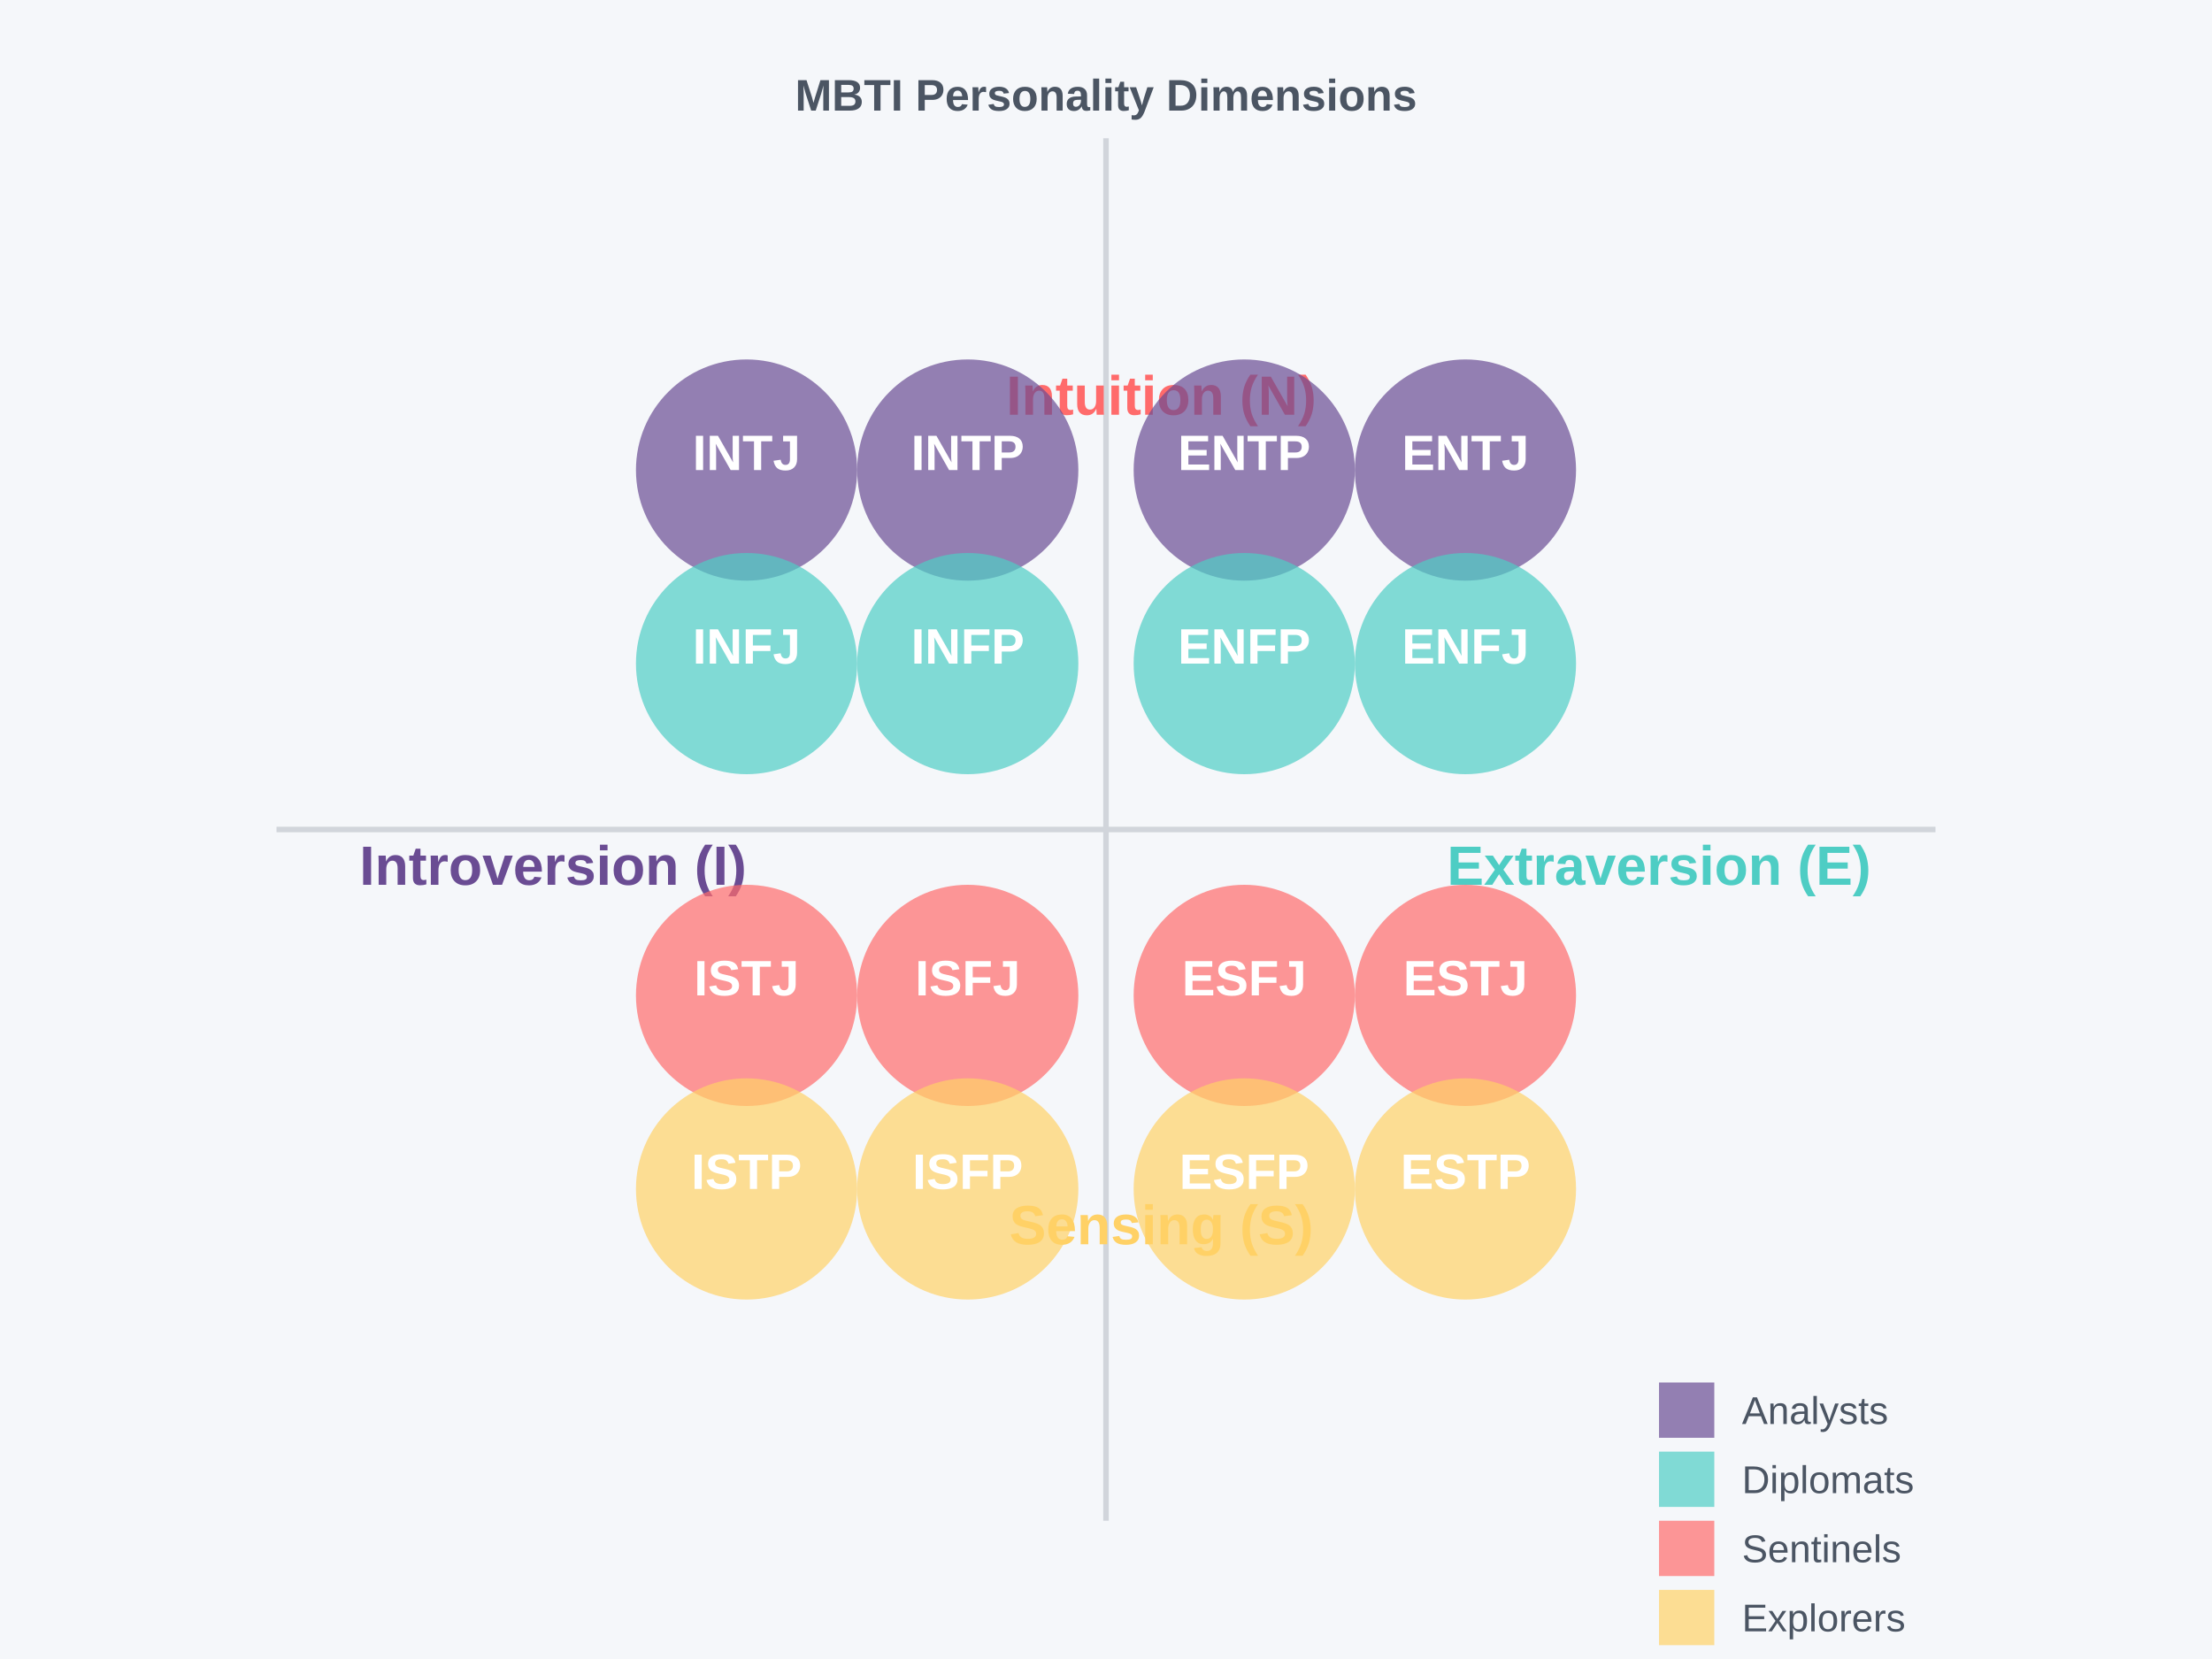
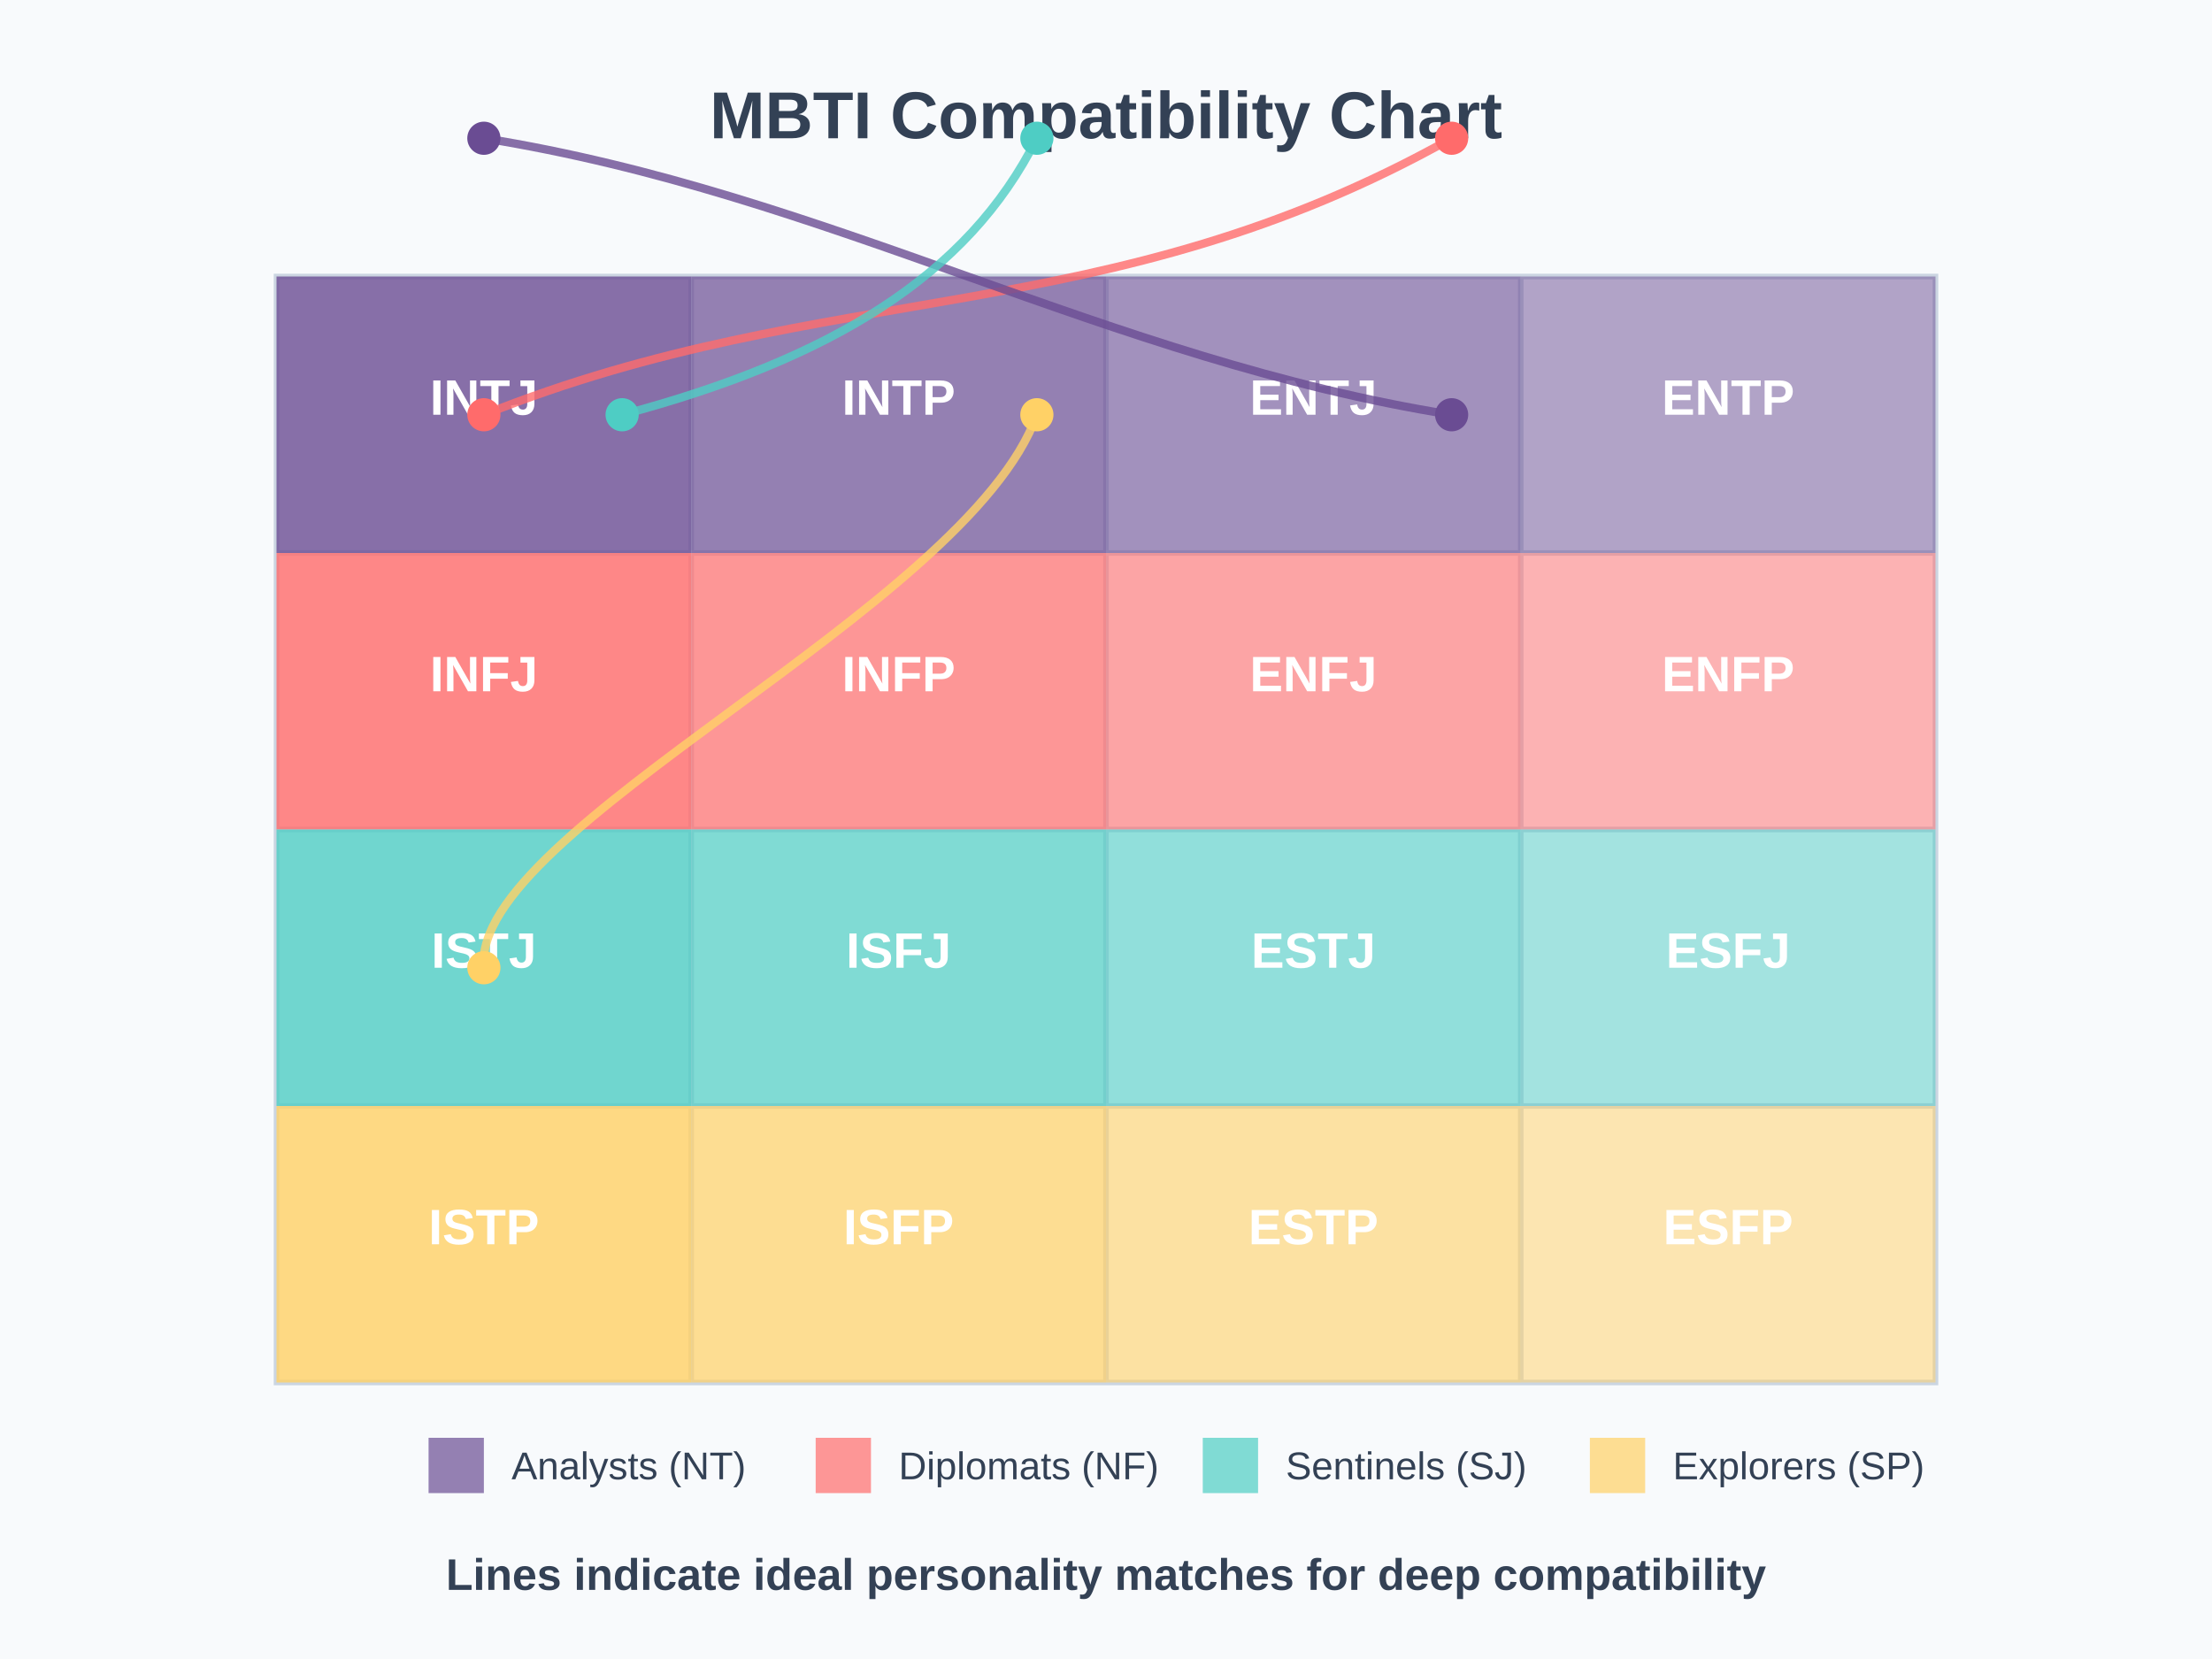
<svg xmlns="http://www.w3.org/2000/svg" width="800" height="600" viewBox="0 0 800 600" fill="none">
-   <rect width="800" height="600" fill="#f5f7fa" />
-   <line x1="400" y1="50" x2="400" y2="550" stroke="#d1d5db" stroke-width="2" />
-   <line x1="100" y1="300" x2="700" y2="300" stroke="#d1d5db" stroke-width="2" />
-   <text x="400" y="40" font-family="Arial, sans-serif" font-size="16" font-weight="bold" text-anchor="middle" fill="#4b5563">MBTI Personality Dimensions</text>
-   <text x="200" y="320" font-family="Arial, sans-serif" font-size="20" font-weight="bold" text-anchor="middle" fill="#6A4C93">Introversion (I)</text>
-   <text x="600" y="320" font-family="Arial, sans-serif" font-size="20" font-weight="bold" text-anchor="middle" fill="#4ECDC4">Extraversion (E)</text>
-   <text x="420" y="150" font-family="Arial, sans-serif" font-size="20" font-weight="bold" text-anchor="middle" fill="#FF6B6B">Intuition (N)</text>
-   <text x="420" y="450" font-family="Arial, sans-serif" font-size="20" font-weight="bold" text-anchor="middle" fill="#FFD166">Sensing (S)</text>
-   <circle cx="530" cy="170" r="40" fill="#6A4C93" opacity="0.7" />
-   <text x="530" y="170" font-family="Arial, sans-serif" font-size="18" font-weight="bold" text-anchor="middle" fill="white">ENTJ</text>
-   <circle cx="450" cy="170" r="40" fill="#6A4C93" opacity="0.7" />
-   <text x="450" y="170" font-family="Arial, sans-serif" font-size="18" font-weight="bold" text-anchor="middle" fill="white">ENTP</text>
-   <circle cx="270" cy="170" r="40" fill="#6A4C93" opacity="0.7" />
-   <text x="270" y="170" font-family="Arial, sans-serif" font-size="18" font-weight="bold" text-anchor="middle" fill="white">INTJ</text>
-   <circle cx="350" cy="170" r="40" fill="#6A4C93" opacity="0.7" />
-   <text x="350" y="170" font-family="Arial, sans-serif" font-size="18" font-weight="bold" text-anchor="middle" fill="white">INTP</text>
-   <circle cx="530" cy="240" r="40" fill="#4ECDC4" opacity="0.7" />
-   <text x="530" y="240" font-family="Arial, sans-serif" font-size="18" font-weight="bold" text-anchor="middle" fill="white">ENFJ</text>
-   <circle cx="450" cy="240" r="40" fill="#4ECDC4" opacity="0.7" />
-   <text x="450" y="240" font-family="Arial, sans-serif" font-size="18" font-weight="bold" text-anchor="middle" fill="white">ENFP</text>
-   <circle cx="270" cy="240" r="40" fill="#4ECDC4" opacity="0.7" />
-   <text x="270" y="240" font-family="Arial, sans-serif" font-size="18" font-weight="bold" text-anchor="middle" fill="white">INFJ</text>
-   <circle cx="350" cy="240" r="40" fill="#4ECDC4" opacity="0.7" />
-   <text x="350" y="240" font-family="Arial, sans-serif" font-size="18" font-weight="bold" text-anchor="middle" fill="white">INFP</text>
-   <circle cx="530" cy="360" r="40" fill="#FF6B6B" opacity="0.7" />
-   <text x="530" y="360" font-family="Arial, sans-serif" font-size="18" font-weight="bold" text-anchor="middle" fill="white">ESTJ</text>
-   <circle cx="450" cy="360" r="40" fill="#FF6B6B" opacity="0.7" />
-   <text x="450" y="360" font-family="Arial, sans-serif" font-size="18" font-weight="bold" text-anchor="middle" fill="white">ESFJ</text>
-   <circle cx="270" cy="360" r="40" fill="#FF6B6B" opacity="0.7" />
-   <text x="270" y="360" font-family="Arial, sans-serif" font-size="18" font-weight="bold" text-anchor="middle" fill="white">ISTJ</text>
-   <circle cx="350" cy="360" r="40" fill="#FF6B6B" opacity="0.7" />
-   <text x="350" y="360" font-family="Arial, sans-serif" font-size="18" font-weight="bold" text-anchor="middle" fill="white">ISFJ</text>
-   <circle cx="530" cy="430" r="40" fill="#FFD166" opacity="0.7" />
-   <text x="530" y="430" font-family="Arial, sans-serif" font-size="18" font-weight="bold" text-anchor="middle" fill="white">ESTP</text>
-   <circle cx="450" cy="430" r="40" fill="#FFD166" opacity="0.7" />
-   <text x="450" y="430" font-family="Arial, sans-serif" font-size="18" font-weight="bold" text-anchor="middle" fill="white">ESFP</text>
-   <circle cx="270" cy="430" r="40" fill="#FFD166" opacity="0.7" />
-   <text x="270" y="430" font-family="Arial, sans-serif" font-size="18" font-weight="bold" text-anchor="middle" fill="white">ISTP</text>
-   <circle cx="350" cy="430" r="40" fill="#FFD166" opacity="0.7" />
-   <text x="350" y="430" font-family="Arial, sans-serif" font-size="18" font-weight="bold" text-anchor="middle" fill="white">ISFP</text>
-   <rect x="600" y="500" width="20" height="20" fill="#6A4C93" opacity="0.7" />
-   <text x="630" y="515" font-family="Arial, sans-serif" font-size="14" fill="#4b5563">Analysts</text>
-   <rect x="600" y="525" width="20" height="20" fill="#4ECDC4" opacity="0.7" />
-   <text x="630" y="540" font-family="Arial, sans-serif" font-size="14" fill="#4b5563">Diplomats</text>
-   <rect x="600" y="550" width="20" height="20" fill="#FF6B6B" opacity="0.7" />
-   <text x="630" y="565" font-family="Arial, sans-serif" font-size="14" fill="#4b5563">Sentinels</text>
-   <rect x="600" y="575" width="20" height="20" fill="#FFD166" opacity="0.7" />
-   <text x="630" y="590" font-family="Arial, sans-serif" font-size="14" fill="#4b5563">Explorers</text>
+   <rect width="800" height="600" fill="#f8fafc" />
+   <text x="400" y="50" font-family="Arial, sans-serif" font-size="24" font-weight="bold" text-anchor="middle" fill="#334155">MBTI Compatibility Chart</text>
+   <g transform="translate(100, 100)">
+     <rect x="0" y="0" width="600" height="400" stroke="#cbd5e1" stroke-width="2" fill="none" />
+     <line x1="0" y1="100" x2="600" y2="100" stroke="#cbd5e1" stroke-width="2" />
+     <line x1="0" y1="200" x2="600" y2="200" stroke="#cbd5e1" stroke-width="2" />
+     <line x1="0" y1="300" x2="600" y2="300" stroke="#cbd5e1" stroke-width="2" />
+     <line x1="150" y1="0" x2="150" y2="400" stroke="#cbd5e1" stroke-width="2" />
+     <line x1="300" y1="0" x2="300" y2="400" stroke="#cbd5e1" stroke-width="2" />
+     <line x1="450" y1="0" x2="450" y2="400" stroke="#cbd5e1" stroke-width="2" />
+     <rect x="0" y="0" width="150" height="100" fill="#6A4C93" fill-opacity="0.8" />
+     <text x="75" y="50" font-family="Arial, sans-serif" font-size="18" font-weight="bold" text-anchor="middle" fill="white">INTJ</text>
+     <rect x="150" y="0" width="150" height="100" fill="#6A4C93" fill-opacity="0.7" />
+     <text x="225" y="50" font-family="Arial, sans-serif" font-size="18" font-weight="bold" text-anchor="middle" fill="white">INTP</text>
+     <rect x="300" y="0" width="150" height="100" fill="#6A4C93" fill-opacity="0.6" />
+     <text x="375" y="50" font-family="Arial, sans-serif" font-size="18" font-weight="bold" text-anchor="middle" fill="white">ENTJ</text>
+     <rect x="450" y="0" width="150" height="100" fill="#6A4C93" fill-opacity="0.5" />
+     <text x="525" y="50" font-family="Arial, sans-serif" font-size="18" font-weight="bold" text-anchor="middle" fill="white">ENTP</text>
+     <rect x="0" y="100" width="150" height="100" fill="#FF6B6B" fill-opacity="0.8" />
+     <text x="75" y="150" font-family="Arial, sans-serif" font-size="18" font-weight="bold" text-anchor="middle" fill="white">INFJ</text>
+     <rect x="150" y="100" width="150" height="100" fill="#FF6B6B" fill-opacity="0.7" />
+     <text x="225" y="150" font-family="Arial, sans-serif" font-size="18" font-weight="bold" text-anchor="middle" fill="white">INFP</text>
+     <rect x="300" y="100" width="150" height="100" fill="#FF6B6B" fill-opacity="0.6" />
+     <text x="375" y="150" font-family="Arial, sans-serif" font-size="18" font-weight="bold" text-anchor="middle" fill="white">ENFJ</text>
+     <rect x="450" y="100" width="150" height="100" fill="#FF6B6B" fill-opacity="0.5" />
+     <text x="525" y="150" font-family="Arial, sans-serif" font-size="18" font-weight="bold" text-anchor="middle" fill="white">ENFP</text>
+     <rect x="0" y="200" width="150" height="100" fill="#4ECDC4" fill-opacity="0.8" />
+     <text x="75" y="250" font-family="Arial, sans-serif" font-size="18" font-weight="bold" text-anchor="middle" fill="white">ISTJ</text>
+     <rect x="150" y="200" width="150" height="100" fill="#4ECDC4" fill-opacity="0.7" />
+     <text x="225" y="250" font-family="Arial, sans-serif" font-size="18" font-weight="bold" text-anchor="middle" fill="white">ISFJ</text>
+     <rect x="300" y="200" width="150" height="100" fill="#4ECDC4" fill-opacity="0.6" />
+     <text x="375" y="250" font-family="Arial, sans-serif" font-size="18" font-weight="bold" text-anchor="middle" fill="white">ESTJ</text>
+     <rect x="450" y="200" width="150" height="100" fill="#4ECDC4" fill-opacity="0.5" />
+     <text x="525" y="250" font-family="Arial, sans-serif" font-size="18" font-weight="bold" text-anchor="middle" fill="white">ESFJ</text>
+     <rect x="0" y="300" width="150" height="100" fill="#FFD166" fill-opacity="0.8" />
+     <text x="75" y="350" font-family="Arial, sans-serif" font-size="18" font-weight="bold" text-anchor="middle" fill="white">ISTP</text>
+     <rect x="150" y="300" width="150" height="100" fill="#FFD166" fill-opacity="0.7" />
+     <text x="225" y="350" font-family="Arial, sans-serif" font-size="18" font-weight="bold" text-anchor="middle" fill="white">ISFP</text>
+     <rect x="300" y="300" width="150" height="100" fill="#FFD166" fill-opacity="0.6" />
+     <text x="375" y="350" font-family="Arial, sans-serif" font-size="18" font-weight="bold" text-anchor="middle" fill="white">ESTP</text>
+     <rect x="450" y="300" width="150" height="100" fill="#FFD166" fill-opacity="0.5" />
+     <text x="525" y="350" font-family="Arial, sans-serif" font-size="18" font-weight="bold" text-anchor="middle" fill="white">ESFP</text>
+   </g>
+   <path d="M175 150 C300 100 400 120 525 50" stroke="#FF6B6B" stroke-width="3" fill="none" opacity="0.8" />
+   <circle cx="175" cy="150" r="6" fill="#FF6B6B" />
+   <circle cx="525" cy="50" r="6" fill="#FF6B6B" />
+   <path d="M175 50 C300 70 400 130 525 150" stroke="#6A4C93" stroke-width="3" fill="none" opacity="0.8" />
+   <circle cx="175" cy="50" r="6" fill="#6A4C93" />
+   <circle cx="525" cy="150" r="6" fill="#6A4C93" />
+   <path d="M375 50 C350 100 300 130 225 150" stroke="#4ECDC4" stroke-width="3" fill="none" opacity="0.8" />
+   <circle cx="375" cy="50" r="6" fill="#4ECDC4" />
+   <circle cx="225" cy="150" r="6" fill="#4ECDC4" />
+   <path d="M375 150 C350 220 170 300 175 350" stroke="#FFD166" stroke-width="3" fill="none" opacity="0.8" />
+   <circle cx="375" cy="150" r="6" fill="#FFD166" />
+   <circle cx="175" cy="350" r="6" fill="#FFD166" />
+   <rect x="155" y="520" width="20" height="20" fill="#6A4C93" fill-opacity="0.7" />
+   <text x="185" y="535" font-family="Arial, sans-serif" font-size="14" fill="#334155">Analysts (NT)</text>
+   <rect x="295" y="520" width="20" height="20" fill="#FF6B6B" fill-opacity="0.7" />
+   <text x="325" y="535" font-family="Arial, sans-serif" font-size="14" fill="#334155">Diplomats (NF)</text>
+   <rect x="435" y="520" width="20" height="20" fill="#4ECDC4" fill-opacity="0.7" />
+   <text x="465" y="535" font-family="Arial, sans-serif" font-size="14" fill="#334155">Sentinels (SJ)</text>
+   <rect x="575" y="520" width="20" height="20" fill="#FFD166" fill-opacity="0.7" />
+   <text x="605" y="535" font-family="Arial, sans-serif" font-size="14" fill="#334155">Explorers (SP)</text>
+   <text x="400" y="575" font-family="Arial, sans-serif" font-size="16" font-weight="bold" text-anchor="middle" fill="#334155">Lines indicate ideal personality matches for deep compatibility</text>
</svg>
